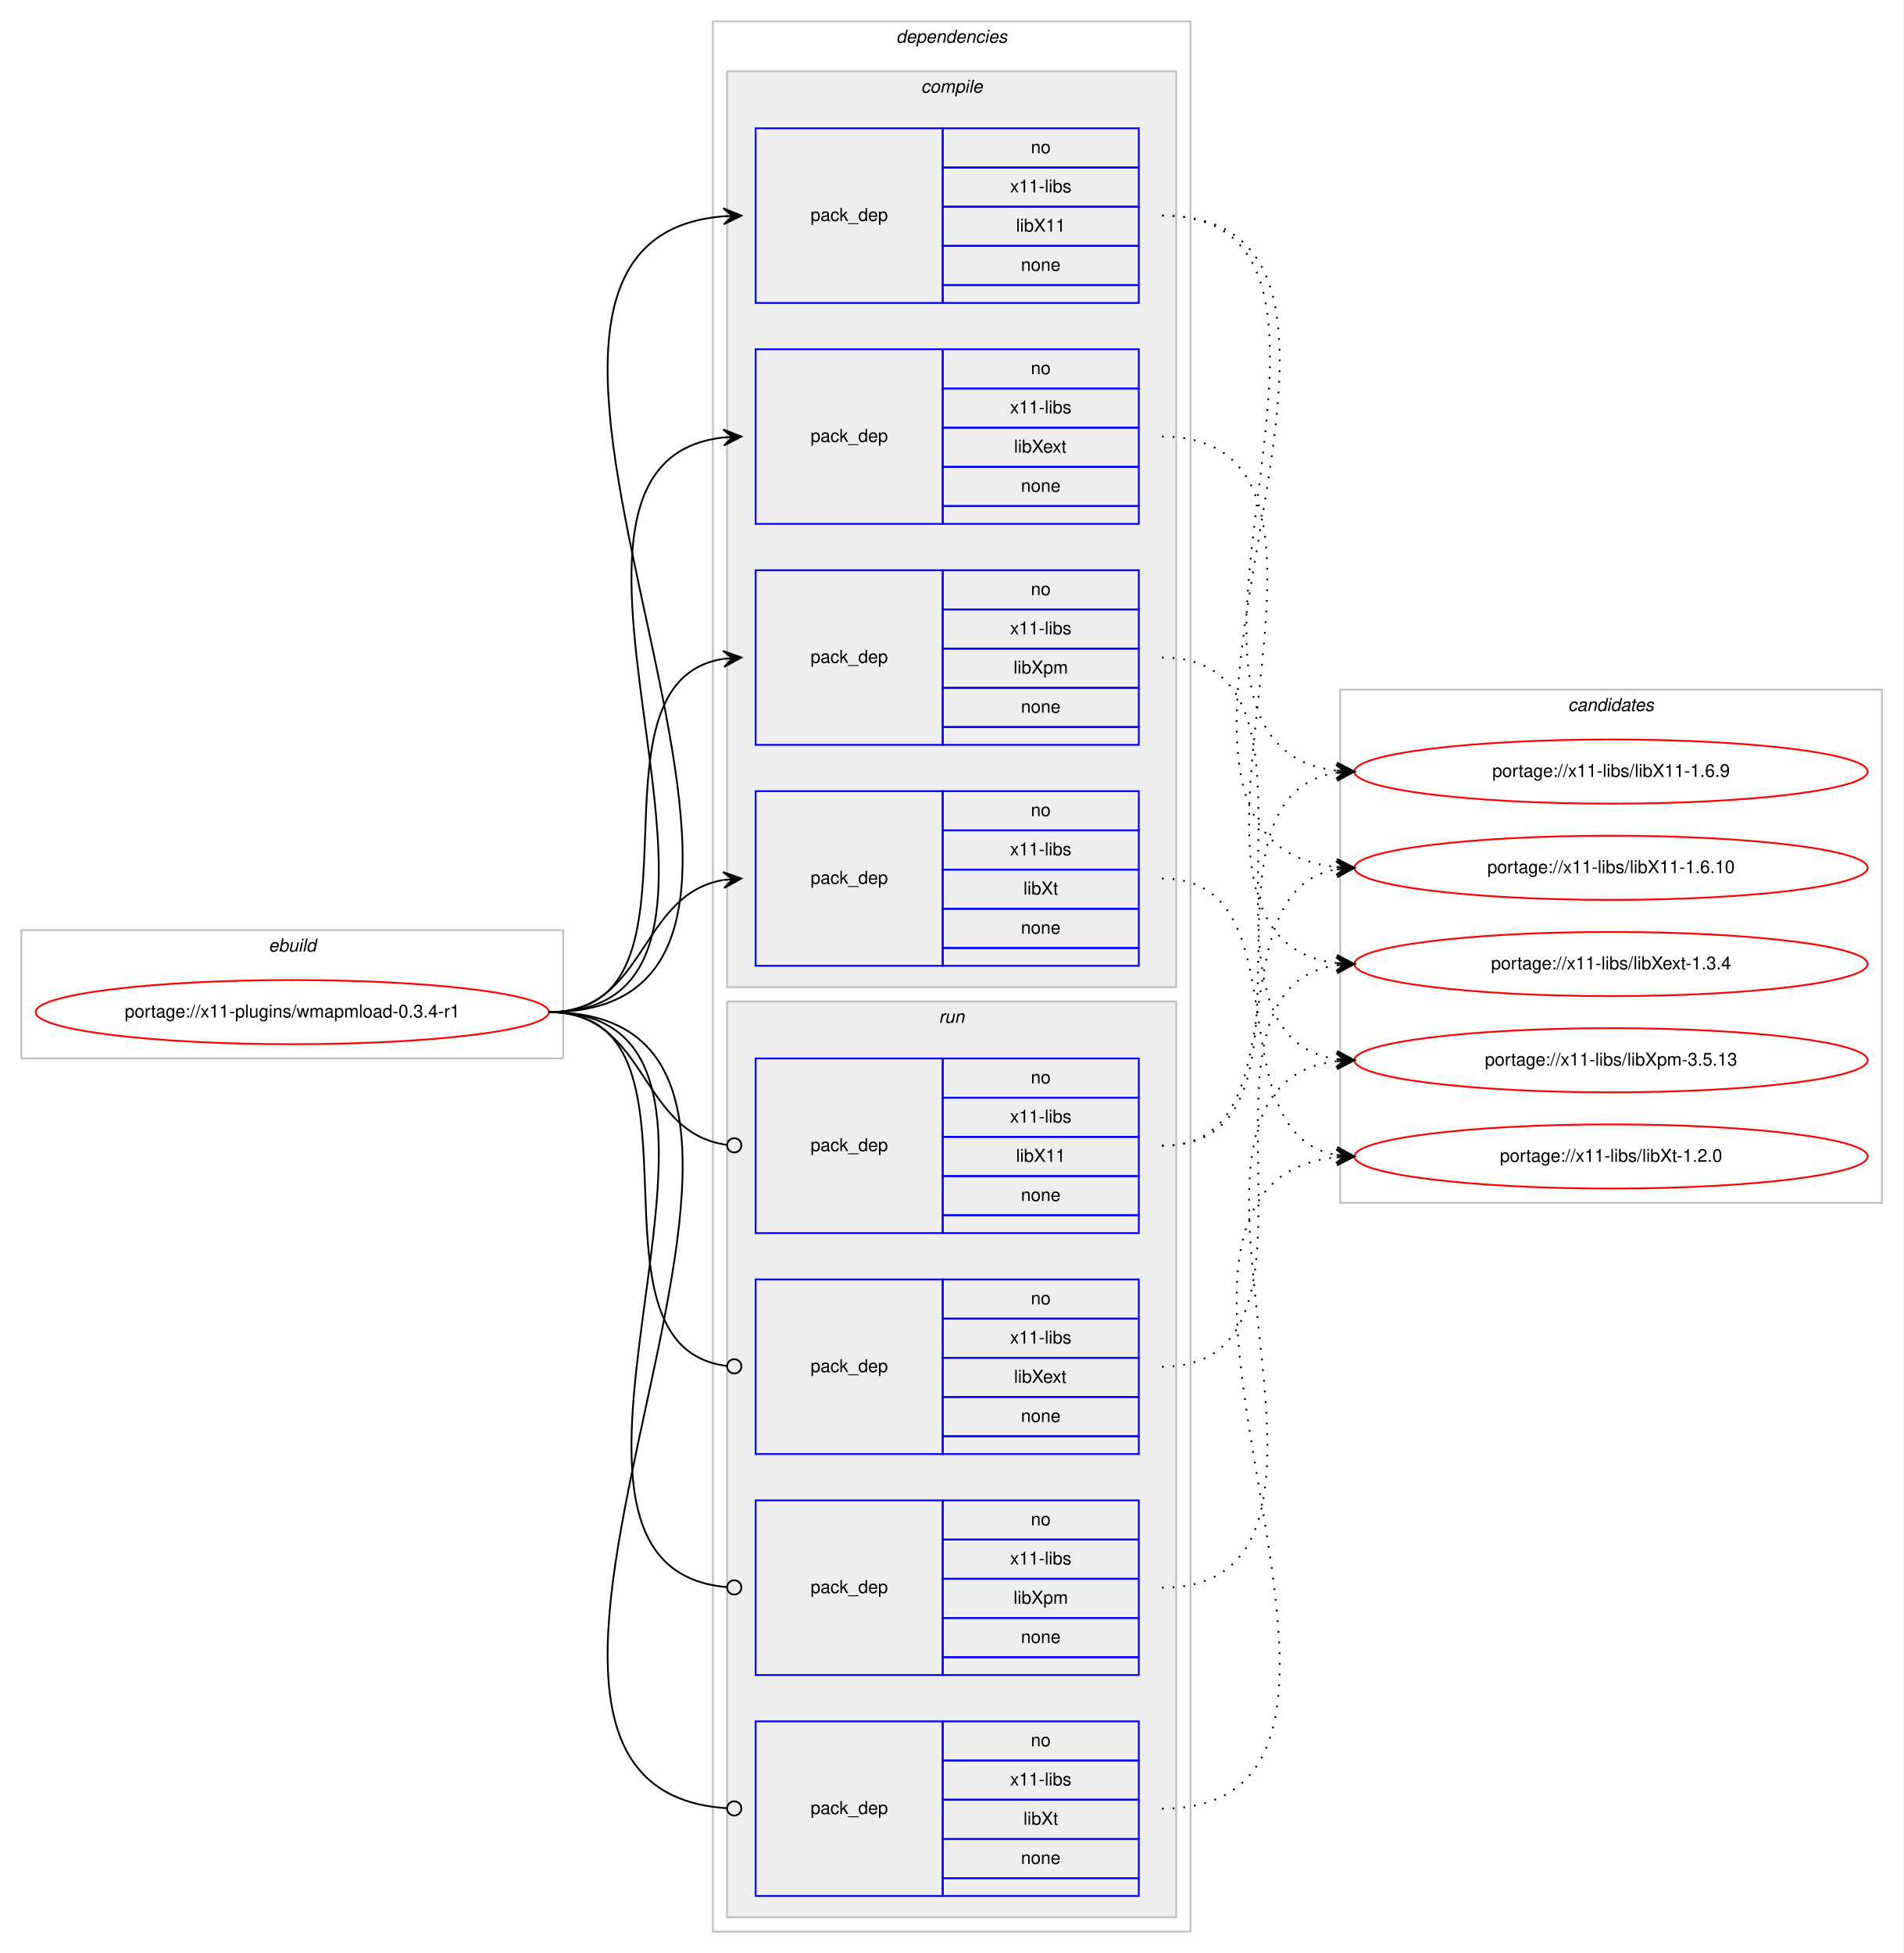
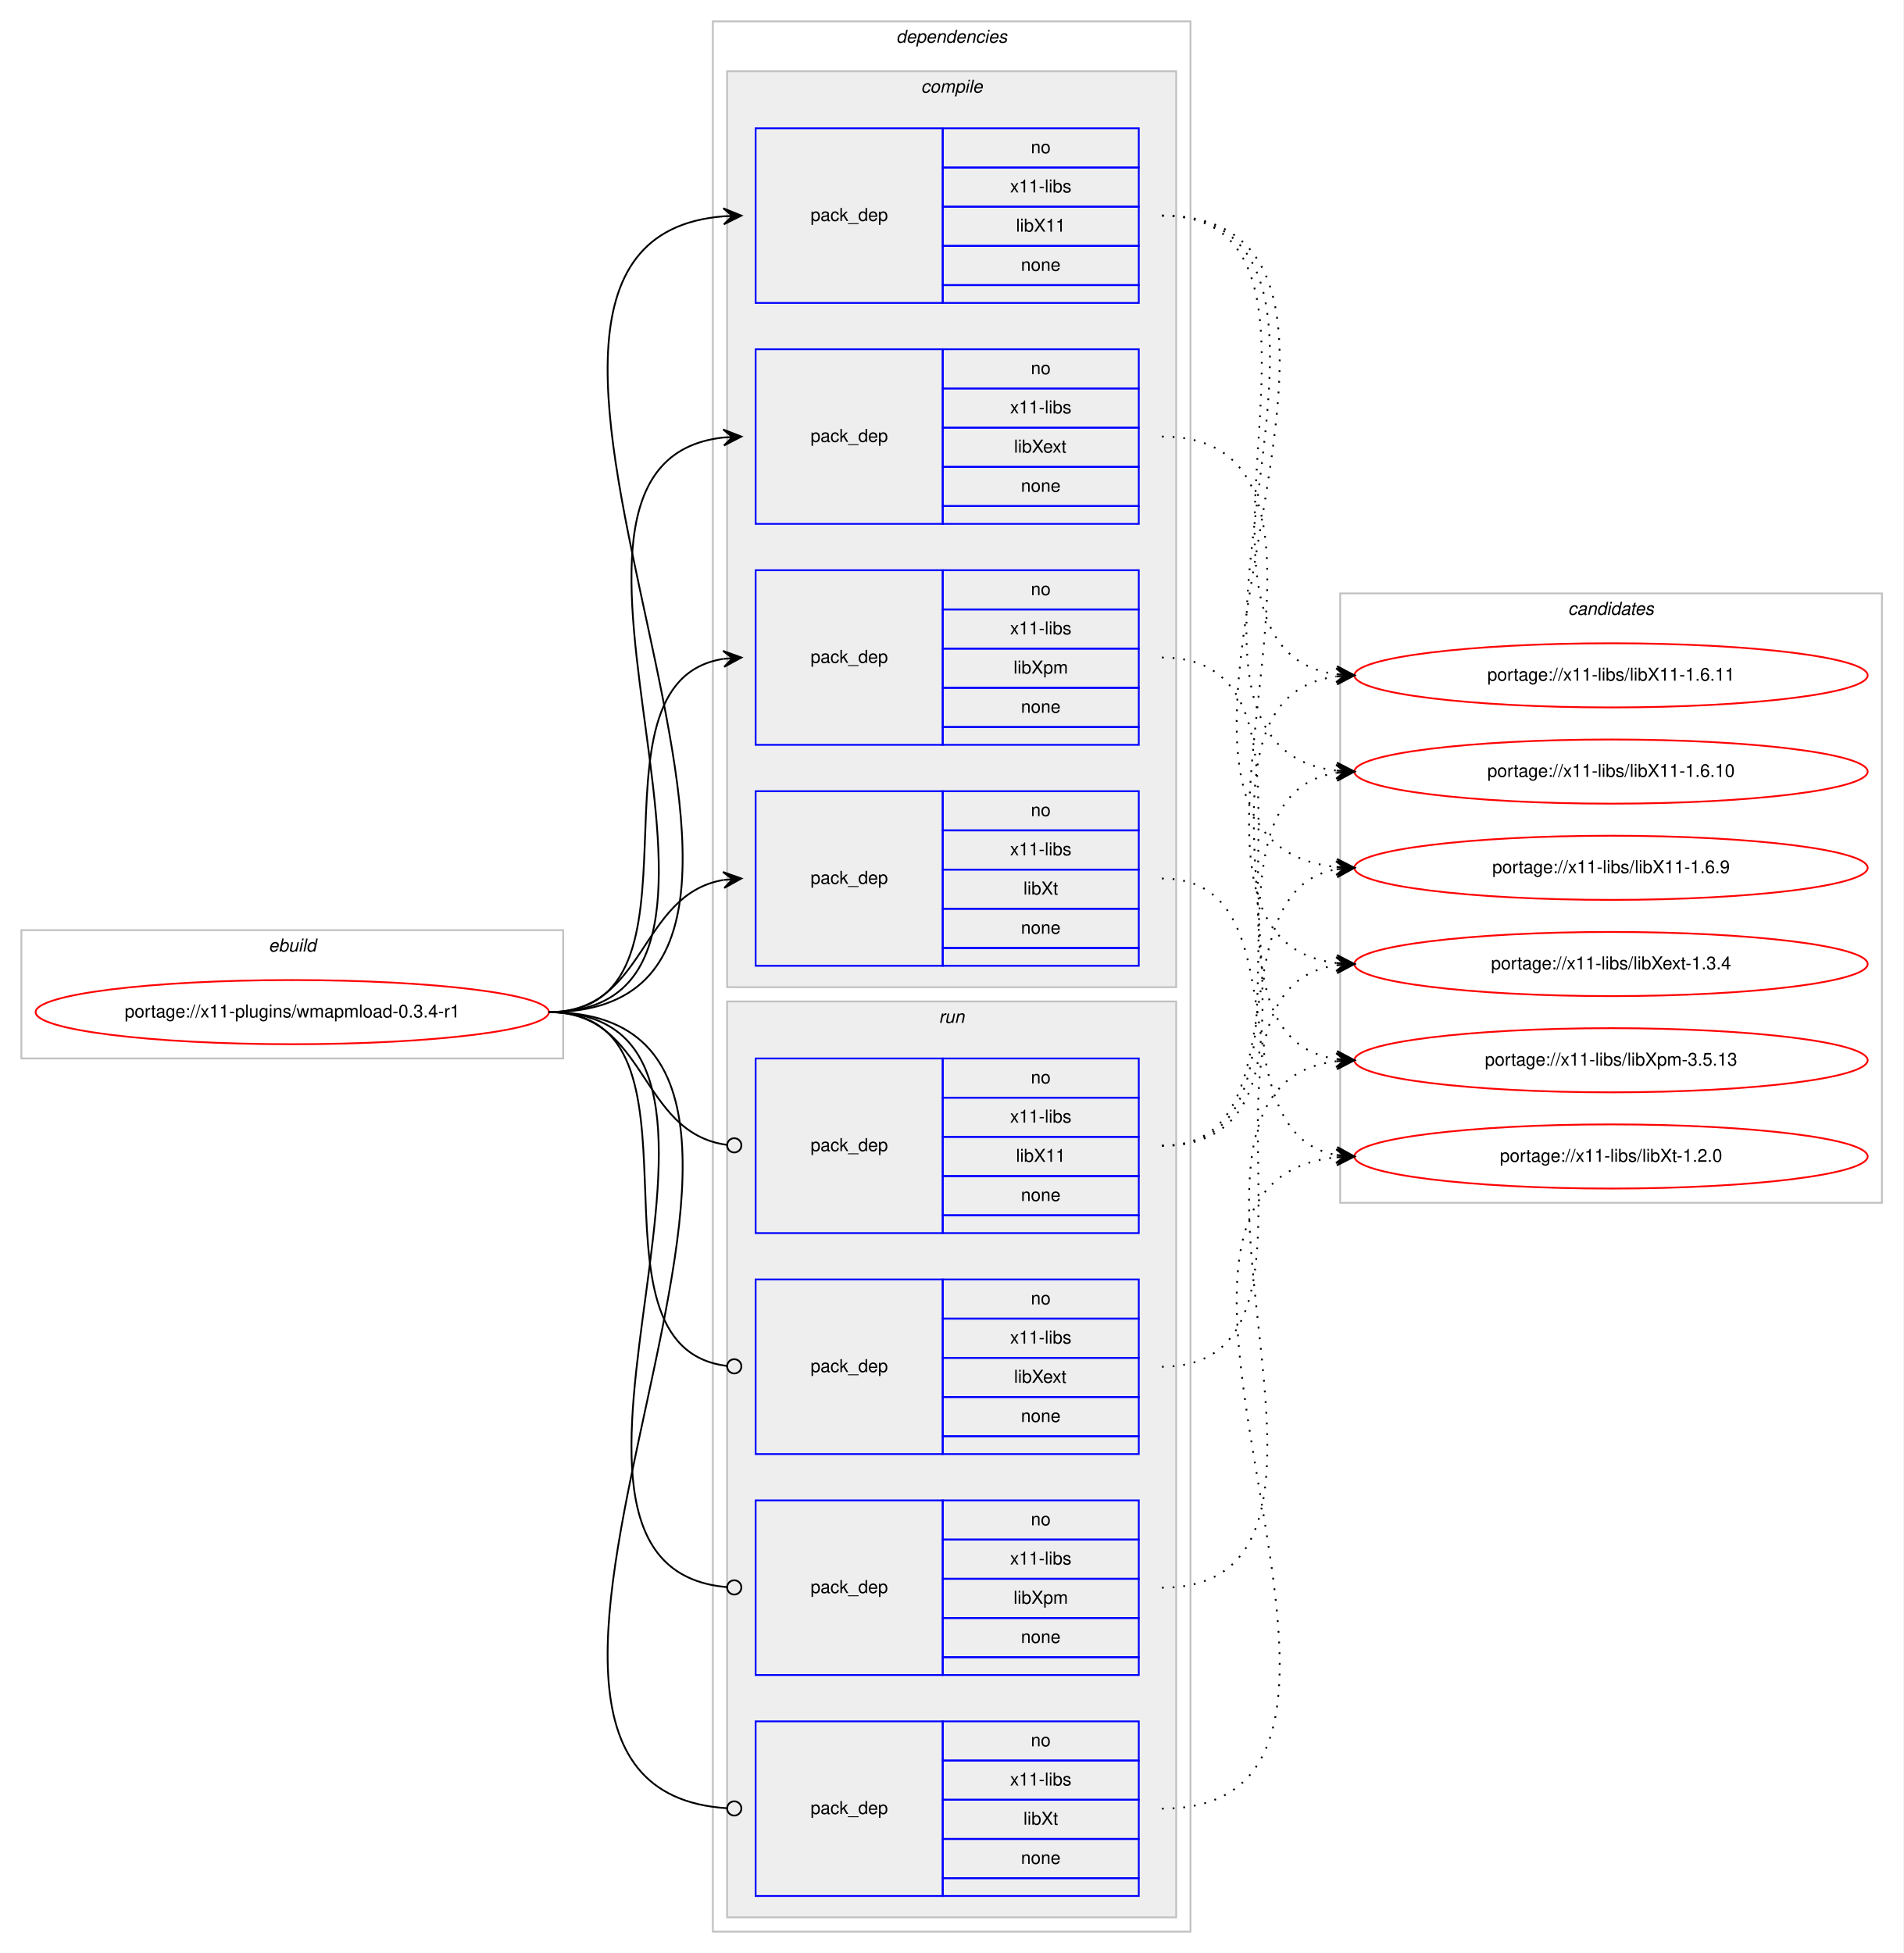
<svg xmlns="http://www.w3.org/2000/svg" xmlns:xlink="http://www.w3.org/1999/xlink" width="1068pt" height="1096pt" viewBox="0.00 0.00 1068.00 1096.00">
  <g id="graph0" class="graph" transform="scale(1 1) rotate(0) translate(4 1092)">
    <polygon fill="#ffffff" stroke="transparent" points="-4,4 -4,-1092 1064,-1092 1064,4 -4,4" />
    <g id="clust1" class="cluster">
      <polygon fill="none" stroke="#c0c0c0" points="8,-498 8,-570 312,-570 312,-498 8,-498" />
      <text text-anchor="start" x="146.663" y="-558" font-family="Helvetica,sans-Serif" font-style="italic" font-size="10.00" fill="#000000">ebuild</text>
    </g>
    <g id="clust2" class="cluster">
      <polygon fill="none" stroke="#c0c0c0" points="396,-8 396,-1080 664,-1080 664,-8 396,-8" />
      <text text-anchor="start" x="498.875" y="-1068" font-family="Helvetica,sans-Serif" font-style="italic" font-size="10.00" fill="#000000">dependencies</text>
    </g>
    <g id="clust3" class="cluster">
      <polygon fill="#eeeeee" stroke="#c0c0c0" points="404,-538 404,-1052 656,-1052 656,-538 404,-538" />
      <text text-anchor="start" x="512.778" y="-1040" font-family="Helvetica,sans-Serif" font-style="italic" font-size="10.00" fill="#000000">compile</text>
    </g>
    <g id="clust9" class="cluster">
      <polygon fill="#eeeeee" stroke="#c0c0c0" points="404,-16 404,-530 656,-530 656,-16 404,-16" />
      <text text-anchor="start" x="522.777" y="-518" font-family="Helvetica,sans-Serif" font-style="italic" font-size="10.00" fill="#000000">run</text>
    </g>
    <g id="clust14" class="cluster">
-       <polygon fill="none" stroke="#c0c0c0" points="748,-417 748,-705 1052,-705 1052,-417 748,-417" />
-       <text text-anchor="start" x="875.824" y="-693" font-family="Helvetica,sans-Serif" font-style="italic" font-size="10.00" fill="#000000">candidates</text>
+       <polygon fill="none" stroke="#c0c0c0" points="748,-417 748,-759 1052,-759 1052,-417 748,-417" />
+       <text text-anchor="start" x="875.824" y="-747" font-family="Helvetica,sans-Serif" font-style="italic" font-size="10.00" fill="#000000">candidates</text>
    </g>
    <g id="node1" class="node">
      <g id="a_node1">
        <a xlink:href="../x11-plugins/wmapmload-0.3.4-r1.svg" xlink:title="portage://x11-plugins/wmapmload-0.3.4-r1">
          <ellipse fill="none" stroke="#ff0000" cx="160" cy="-524" rx="144" ry="18" />
          <text text-anchor="middle" x="160" y="-521" font-family="Helvetica,sans-Serif" font-size="10.00" fill="#000000">portage://x11-plugins/wmapmload-0.3.4-r1</text>
        </a>
      </g>
    </g>
    <g id="node2" class="node">
      <polygon fill="none" stroke="#0000ff" points="420,-922 420,-1020 525,-1020 525,-922 420,-922" />
      <text text-anchor="start" x="450.823" y="-968" font-family="Helvetica,sans-Serif" font-size="10.00" fill="#000000">pack_dep</text>
      <polygon fill="none" stroke="#0000ff" points="525,-998 525,-1020 635,-1020 635,-998 525,-998" />
      <text text-anchor="start" x="574.441" y="-1006" font-family="Helvetica,sans-Serif" font-size="10.00" fill="#000000">no</text>
      <polygon fill="none" stroke="#0000ff" points="525,-976 525,-998 635,-998 635,-976 525,-976" />
      <text text-anchor="start" x="562.778" y="-984" font-family="Helvetica,sans-Serif" font-size="10.00" fill="#000000">x11-libs</text>
      <polygon fill="none" stroke="#0000ff" points="525,-954 525,-976 635,-976 635,-954 525,-954" />
      <text text-anchor="start" x="566.108" y="-962" font-family="Helvetica,sans-Serif" font-size="10.00" fill="#000000">libX11</text>
      <polygon fill="none" stroke="#0000ff" points="525,-932 525,-954 635,-954 635,-932 525,-932" />
      <text text-anchor="start" x="568.882" y="-940" font-family="Helvetica,sans-Serif" font-size="10.00" fill="#000000">none</text>
      <polygon fill="none" stroke="#0000ff" points="525,-922 525,-932 635,-932 635,-922 525,-922" />
    </g>
    <g id="edge1" class="edge">
      <path fill="none" stroke="#000000" d="M304,-524C504.89,-524 217.75,-955.852 401.959,-970.613" />
      <polygon fill="#000000" stroke="#000000" points="412,-971 401.834,-975.111 407.004,-970.807 402.007,-970.615 402.007,-970.615 402.007,-970.615 407.004,-970.807 402.181,-966.118 412,-971 412,-971" />
    </g>
    <g id="node3" class="node">
      <polygon fill="none" stroke="#0000ff" points="420,-798 420,-896 525,-896 525,-798 420,-798" />
      <text text-anchor="start" x="450.823" y="-844" font-family="Helvetica,sans-Serif" font-size="10.00" fill="#000000">pack_dep</text>
      <polygon fill="none" stroke="#0000ff" points="525,-874 525,-896 635,-896 635,-874 525,-874" />
      <text text-anchor="start" x="574.441" y="-882" font-family="Helvetica,sans-Serif" font-size="10.00" fill="#000000">no</text>
      <polygon fill="none" stroke="#0000ff" points="525,-852 525,-874 635,-874 635,-852 525,-852" />
      <text text-anchor="start" x="562.778" y="-860" font-family="Helvetica,sans-Serif" font-size="10.00" fill="#000000">x11-libs</text>
      <polygon fill="none" stroke="#0000ff" points="525,-830 525,-852 635,-852 635,-830 525,-830" />
      <text text-anchor="start" x="564.998" y="-838" font-family="Helvetica,sans-Serif" font-size="10.00" fill="#000000">libXext</text>
      <polygon fill="none" stroke="#0000ff" points="525,-808 525,-830 635,-830 635,-808 525,-808" />
      <text text-anchor="start" x="568.882" y="-816" font-family="Helvetica,sans-Serif" font-size="10.00" fill="#000000">none</text>
      <polygon fill="none" stroke="#0000ff" points="525,-798 525,-808 635,-808 635,-798 525,-798" />
    </g>
    <g id="edge2" class="edge">
      <path fill="none" stroke="#000000" d="M304,-524C451.82,-524 269.57,-832.037 401.918,-846.476" />
      <polygon fill="#000000" stroke="#000000" points="412,-847 401.78,-850.975 407.007,-846.74 402.014,-846.481 402.014,-846.481 402.014,-846.481 407.007,-846.74 402.247,-841.987 412,-847 412,-847" />
    </g>
    <g id="node4" class="node">
      <polygon fill="none" stroke="#0000ff" points="420,-674 420,-772 525,-772 525,-674 420,-674" />
      <text text-anchor="start" x="450.823" y="-720" font-family="Helvetica,sans-Serif" font-size="10.00" fill="#000000">pack_dep</text>
      <polygon fill="none" stroke="#0000ff" points="525,-750 525,-772 635,-772 635,-750 525,-750" />
      <text text-anchor="start" x="574.441" y="-758" font-family="Helvetica,sans-Serif" font-size="10.00" fill="#000000">no</text>
      <polygon fill="none" stroke="#0000ff" points="525,-728 525,-750 635,-750 635,-728 525,-728" />
      <text text-anchor="start" x="562.778" y="-736" font-family="Helvetica,sans-Serif" font-size="10.00" fill="#000000">x11-libs</text>
      <polygon fill="none" stroke="#0000ff" points="525,-706 525,-728 635,-728 635,-706 525,-706" />
      <text text-anchor="start" x="564.723" y="-714" font-family="Helvetica,sans-Serif" font-size="10.00" fill="#000000">libXpm</text>
      <polygon fill="none" stroke="#0000ff" points="525,-684 525,-706 635,-706 635,-684 525,-684" />
      <text text-anchor="start" x="568.882" y="-692" font-family="Helvetica,sans-Serif" font-size="10.00" fill="#000000">none</text>
      <polygon fill="none" stroke="#0000ff" points="525,-674 525,-684 635,-684 635,-674 525,-674" />
    </g>
    <g id="edge3" class="edge">
      <path fill="none" stroke="#000000" d="M304,-524C400.994,-524 317.856,-708.879 401.833,-722.239" />
      <polygon fill="#000000" stroke="#000000" points="412,-723 401.692,-726.741 407.014,-722.627 402.028,-722.254 402.028,-722.254 402.028,-722.254 407.014,-722.627 402.364,-717.766 412,-723 412,-723" />
    </g>
    <g id="node5" class="node">
      <polygon fill="none" stroke="#0000ff" points="420,-550 420,-648 525,-648 525,-550 420,-550" />
      <text text-anchor="start" x="450.823" y="-596" font-family="Helvetica,sans-Serif" font-size="10.00" fill="#000000">pack_dep</text>
      <polygon fill="none" stroke="#0000ff" points="525,-626 525,-648 635,-648 635,-626 525,-626" />
      <text text-anchor="start" x="574.441" y="-634" font-family="Helvetica,sans-Serif" font-size="10.00" fill="#000000">no</text>
      <polygon fill="none" stroke="#0000ff" points="525,-604 525,-626 635,-626 635,-604 525,-604" />
      <text text-anchor="start" x="562.778" y="-612" font-family="Helvetica,sans-Serif" font-size="10.00" fill="#000000">x11-libs</text>
      <polygon fill="none" stroke="#0000ff" points="525,-582 525,-604 635,-604 635,-582 525,-582" />
      <text text-anchor="start" x="570.278" y="-590" font-family="Helvetica,sans-Serif" font-size="10.00" fill="#000000">libXt</text>
      <polygon fill="none" stroke="#0000ff" points="525,-560 525,-582 635,-582 635,-560 525,-560" />
      <text text-anchor="start" x="568.882" y="-568" font-family="Helvetica,sans-Serif" font-size="10.00" fill="#000000">none</text>
      <polygon fill="none" stroke="#0000ff" points="525,-550 525,-560 635,-560 635,-550 525,-550" />
    </g>
    <g id="edge4" class="edge">
      <path fill="none" stroke="#000000" d="M304,-524C358.786,-524 354.408,-589.918 401.799,-598.158" />
      <polygon fill="#000000" stroke="#000000" points="412,-599 401.664,-602.662 407.017,-598.588 402.034,-598.177 402.034,-598.177 402.034,-598.177 407.017,-598.588 402.404,-593.692 412,-599 412,-599" />
    </g>
    <g id="node6" class="node">
      <polygon fill="none" stroke="#0000ff" points="420,-400 420,-498 525,-498 525,-400 420,-400" />
      <text text-anchor="start" x="450.823" y="-446" font-family="Helvetica,sans-Serif" font-size="10.00" fill="#000000">pack_dep</text>
      <polygon fill="none" stroke="#0000ff" points="525,-476 525,-498 635,-498 635,-476 525,-476" />
      <text text-anchor="start" x="574.441" y="-484" font-family="Helvetica,sans-Serif" font-size="10.00" fill="#000000">no</text>
      <polygon fill="none" stroke="#0000ff" points="525,-454 525,-476 635,-476 635,-454 525,-454" />
      <text text-anchor="start" x="562.778" y="-462" font-family="Helvetica,sans-Serif" font-size="10.00" fill="#000000">x11-libs</text>
      <polygon fill="none" stroke="#0000ff" points="525,-432 525,-454 635,-454 635,-432 525,-432" />
      <text text-anchor="start" x="566.108" y="-440" font-family="Helvetica,sans-Serif" font-size="10.00" fill="#000000">libX11</text>
      <polygon fill="none" stroke="#0000ff" points="525,-410 525,-432 635,-432 635,-410 525,-410" />
      <text text-anchor="start" x="568.882" y="-418" font-family="Helvetica,sans-Serif" font-size="10.00" fill="#000000">none</text>
      <polygon fill="none" stroke="#0000ff" points="525,-400 525,-410 635,-410 635,-400 525,-400" />
    </g>
    <g id="edge5" class="edge">
      <path fill="none" stroke="#000000" d="M304,-524C359.586,-524 354.267,-456.145 403.905,-449.519" />
      <ellipse fill="none" stroke="#000000" cx="408.008" cy="-449.256" rx="4" ry="4" />
    </g>
    <g id="node7" class="node">
      <polygon fill="none" stroke="#0000ff" points="420,-276 420,-374 525,-374 525,-276 420,-276" />
      <text text-anchor="start" x="450.823" y="-322" font-family="Helvetica,sans-Serif" font-size="10.00" fill="#000000">pack_dep</text>
      <polygon fill="none" stroke="#0000ff" points="525,-352 525,-374 635,-374 635,-352 525,-352" />
      <text text-anchor="start" x="574.441" y="-360" font-family="Helvetica,sans-Serif" font-size="10.00" fill="#000000">no</text>
      <polygon fill="none" stroke="#0000ff" points="525,-330 525,-352 635,-352 635,-330 525,-330" />
      <text text-anchor="start" x="562.778" y="-338" font-family="Helvetica,sans-Serif" font-size="10.00" fill="#000000">x11-libs</text>
      <polygon fill="none" stroke="#0000ff" points="525,-308 525,-330 635,-330 635,-308 525,-308" />
      <text text-anchor="start" x="564.998" y="-316" font-family="Helvetica,sans-Serif" font-size="10.00" fill="#000000">libXext</text>
      <polygon fill="none" stroke="#0000ff" points="525,-286 525,-308 635,-308 635,-286 525,-286" />
      <text text-anchor="start" x="568.882" y="-294" font-family="Helvetica,sans-Serif" font-size="10.00" fill="#000000">none</text>
      <polygon fill="none" stroke="#0000ff" points="525,-276 525,-286 635,-286 635,-276 525,-276" />
    </g>
    <g id="edge6" class="edge">
      <path fill="none" stroke="#000000" d="M304,-524C401.78,-524 316.497,-336.112 403.908,-325.47" />
      <ellipse fill="none" stroke="#000000" cx="408.007" cy="-325.232" rx="4" ry="4" />
    </g>
    <g id="node8" class="node">
      <polygon fill="none" stroke="#0000ff" points="420,-152 420,-250 525,-250 525,-152 420,-152" />
      <text text-anchor="start" x="450.823" y="-198" font-family="Helvetica,sans-Serif" font-size="10.00" fill="#000000">pack_dep</text>
      <polygon fill="none" stroke="#0000ff" points="525,-228 525,-250 635,-250 635,-228 525,-228" />
      <text text-anchor="start" x="574.441" y="-236" font-family="Helvetica,sans-Serif" font-size="10.00" fill="#000000">no</text>
      <polygon fill="none" stroke="#0000ff" points="525,-206 525,-228 635,-228 635,-206 525,-206" />
      <text text-anchor="start" x="562.778" y="-214" font-family="Helvetica,sans-Serif" font-size="10.00" fill="#000000">x11-libs</text>
      <polygon fill="none" stroke="#0000ff" points="525,-184 525,-206 635,-206 635,-184 525,-184" />
      <text text-anchor="start" x="564.723" y="-192" font-family="Helvetica,sans-Serif" font-size="10.00" fill="#000000">libXpm</text>
      <polygon fill="none" stroke="#0000ff" points="525,-162 525,-184 635,-184 635,-162 525,-162" />
      <text text-anchor="start" x="568.882" y="-170" font-family="Helvetica,sans-Serif" font-size="10.00" fill="#000000">none</text>
      <polygon fill="none" stroke="#0000ff" points="525,-152 525,-162 635,-162 635,-152 525,-152" />
    </g>
    <g id="edge7" class="edge">
      <path fill="none" stroke="#000000" d="M304,-524C452.559,-524 267.74,-212.875 403.927,-201.329" />
      <ellipse fill="none" stroke="#000000" cx="408.003" cy="-201.163" rx="4" ry="4" />
    </g>
    <g id="node9" class="node">
      <polygon fill="none" stroke="#0000ff" points="420,-28 420,-126 525,-126 525,-28 420,-28" />
      <text text-anchor="start" x="450.823" y="-74" font-family="Helvetica,sans-Serif" font-size="10.00" fill="#000000">pack_dep</text>
      <polygon fill="none" stroke="#0000ff" points="525,-104 525,-126 635,-126 635,-104 525,-104" />
      <text text-anchor="start" x="574.441" y="-112" font-family="Helvetica,sans-Serif" font-size="10.00" fill="#000000">no</text>
      <polygon fill="none" stroke="#0000ff" points="525,-82 525,-104 635,-104 635,-82 525,-82" />
      <text text-anchor="start" x="562.778" y="-90" font-family="Helvetica,sans-Serif" font-size="10.00" fill="#000000">x11-libs</text>
      <polygon fill="none" stroke="#0000ff" points="525,-60 525,-82 635,-82 635,-60 525,-60" />
      <text text-anchor="start" x="570.278" y="-68" font-family="Helvetica,sans-Serif" font-size="10.00" fill="#000000">libXt</text>
      <polygon fill="none" stroke="#0000ff" points="525,-38 525,-60 635,-60 635,-38 525,-38" />
      <text text-anchor="start" x="568.882" y="-46" font-family="Helvetica,sans-Serif" font-size="10.00" fill="#000000">none</text>
      <polygon fill="none" stroke="#0000ff" points="525,-28 525,-38 635,-38 635,-28 525,-28" />
    </g>
    <g id="edge8" class="edge">
      <path fill="none" stroke="#000000" d="M304,-524C505.589,-524 215.747,-89.139 403.898,-77.248" />
      <ellipse fill="none" stroke="#000000" cx="408.002" cy="-77.123" rx="4" ry="4" />
    </g>
    <g id="node10" class="node">
      <g id="a_node10">
        <a xlink:href="../x11-libs/libX11-1.6.9.svg" xlink:title="portage://x11-libs/libX11-1.6.9">
+           <ellipse fill="none" stroke="#ff0000" cx="900" cy="-605" rx="144" ry="18" />
+           <text text-anchor="middle" x="900" y="-602" font-family="Helvetica,sans-Serif" font-size="10.00" fill="#000000">portage://x11-libs/libX11-1.6.9</text>
+         </a>
+       </g>
+     </g>
+     <g id="edge9" class="edge">
+       <path fill="none" stroke="#000000" stroke-dasharray="1,5" d="M648,-971C813.957,-971 596.149,-620.558 745.616,-605.5" />
+       <polygon fill="#000000" stroke="#000000" points="756,-605 746.228,-609.975 751.006,-605.24 746.012,-605.481 746.012,-605.481 746.012,-605.481 751.006,-605.24 745.795,-600.986 756,-605 756,-605" />
+     </g>
+     <g id="node11" class="node">
+       <g id="a_node11">
+         <a xlink:href="../x11-libs/libX11-1.6.11.svg" xlink:title="portage://x11-libs/libX11-1.6.11">
+           <ellipse fill="none" stroke="#ff0000" cx="900" cy="-713" rx="144" ry="18" />
+           <text text-anchor="middle" x="900" y="-710" font-family="Helvetica,sans-Serif" font-size="10.00" fill="#000000">portage://x11-libs/libX11-1.6.11</text>
+         </a>
+       </g>
+     </g>
+     <g id="edge10" class="edge">
+       <path fill="none" stroke="#000000" stroke-dasharray="1,5" d="M648,-971C768.666,-971 639.704,-727.896 745.743,-713.651" />
+       <polygon fill="#000000" stroke="#000000" points="756,-713 746.305,-718.125 751.01,-713.317 746.02,-713.634 746.02,-713.634 746.02,-713.634 751.01,-713.317 745.735,-709.143 756,-713 756,-713" />
+     </g>
+     <g id="node12" class="node">
+       <g id="a_node12">
+         <a xlink:href="../x11-libs/libX11-1.6.10.svg" xlink:title="portage://x11-libs/libX11-1.6.10">
          <ellipse fill="none" stroke="#ff0000" cx="900" cy="-659" rx="144" ry="18" />
-           <text text-anchor="middle" x="900" y="-656" font-family="Helvetica,sans-Serif" font-size="10.00" fill="#000000">portage://x11-libs/libX11-1.6.9</text>
-         </a>
-       </g>
-     </g>
-     <g id="edge9" class="edge">
+           <text text-anchor="middle" x="900" y="-656" font-family="Helvetica,sans-Serif" font-size="10.00" fill="#000000">portage://x11-libs/libX11-1.6.10</text>
+         </a>
+       </g>
+     </g>
+     <g id="edge11" class="edge">
      <path fill="none" stroke="#000000" stroke-dasharray="1,5" d="M648,-971C791.157,-971 618.119,-674.048 745.837,-659.549" />
      <polygon fill="#000000" stroke="#000000" points="756,-659 746.257,-664.033 751.007,-659.27 746.014,-659.539 746.014,-659.539 746.014,-659.539 751.007,-659.27 745.772,-655.046 756,-659 756,-659" />
    </g>
-     <g id="node11" class="node">
-       <g id="a_node11">
-         <a xlink:href="../x11-libs/libX11-1.6.10.svg" xlink:title="portage://x11-libs/libX11-1.6.10">
-           <ellipse fill="none" stroke="#ff0000" cx="900" cy="-605" rx="144" ry="18" />
-           <text text-anchor="middle" x="900" y="-602" font-family="Helvetica,sans-Serif" font-size="10.00" fill="#000000">portage://x11-libs/libX11-1.6.10</text>
-         </a>
-       </g>
-     </g>
-     <g id="edge10" class="edge">
-       <path fill="none" stroke="#000000" stroke-dasharray="1,5" d="M648,-971C813.957,-971 596.149,-620.558 745.616,-605.5" />
-       <polygon fill="#000000" stroke="#000000" points="756,-605 746.228,-609.975 751.006,-605.24 746.012,-605.481 746.012,-605.481 746.012,-605.481 751.006,-605.24 745.795,-600.986 756,-605 756,-605" />
-     </g>
-     <g id="node12" class="node">
-       <g id="a_node12">
+     <g id="node13" class="node">
+       <g id="a_node13">
        <a xlink:href="../x11-libs/libXext-1.3.4.svg" xlink:title="portage://x11-libs/libXext-1.3.4">
          <ellipse fill="none" stroke="#ff0000" cx="900" cy="-551" rx="144" ry="18" />
          <text text-anchor="middle" x="900" y="-548" font-family="Helvetica,sans-Serif" font-size="10.00" fill="#000000">portage://x11-libs/libXext-1.3.4</text>
        </a>
      </g>
    </g>
-     <g id="edge11" class="edge">
+     <g id="edge12" class="edge">
      <path fill="none" stroke="#000000" stroke-dasharray="1,5" d="M648,-847C784.483,-847 624.498,-565.84 745.926,-551.563" />
      <polygon fill="#000000" stroke="#000000" points="756,-551 746.267,-556.051 751.008,-551.279 746.016,-551.558 746.016,-551.558 746.016,-551.558 751.008,-551.279 745.764,-547.065 756,-551 756,-551" />
    </g>
-     <g id="node13" class="node">
-       <g id="a_node13">
+     <g id="node14" class="node">
+       <g id="a_node14">
        <a xlink:href="../x11-libs/libXpm-3.5.13.svg" xlink:title="portage://x11-libs/libXpm-3.5.13">
          <ellipse fill="none" stroke="#ff0000" cx="900" cy="-497" rx="144" ry="18" />
          <text text-anchor="middle" x="900" y="-494" font-family="Helvetica,sans-Serif" font-size="10.00" fill="#000000">portage://x11-libs/libXpm-3.5.13</text>
        </a>
      </g>
    </g>
-     <g id="edge12" class="edge">
+     <g id="edge13" class="edge">
      <path fill="none" stroke="#000000" stroke-dasharray="1,5" d="M648,-723C755.737,-723 651.831,-511.332 745.926,-497.689" />
      <polygon fill="#000000" stroke="#000000" points="756,-497 746.33,-502.172 751.012,-497.341 746.023,-497.683 746.023,-497.683 746.023,-497.683 751.012,-497.341 745.716,-493.193 756,-497 756,-497" />
    </g>
-     <g id="node14" class="node">
-       <g id="a_node14">
+     <g id="node15" class="node">
+       <g id="a_node15">
        <a xlink:href="../x11-libs/libXt-1.2.0.svg" xlink:title="portage://x11-libs/libXt-1.2.0">
          <ellipse fill="none" stroke="#ff0000" cx="900" cy="-443" rx="144" ry="18" />
          <text text-anchor="middle" x="900" y="-440" font-family="Helvetica,sans-Serif" font-size="10.00" fill="#000000">portage://x11-libs/libXt-1.2.0</text>
        </a>
      </g>
    </g>
-     <g id="edge13" class="edge">
+     <g id="edge14" class="edge">
      <path fill="none" stroke="#000000" stroke-dasharray="1,5" d="M648,-599C728.704,-599 676.617,-456.118 745.91,-443.839" />
      <polygon fill="#000000" stroke="#000000" points="756,-443 746.408,-448.314 751.017,-443.414 746.034,-443.829 746.034,-443.829 746.034,-443.829 751.017,-443.414 745.661,-439.344 756,-443 756,-443" />
-     </g>
-     <g id="edge14" class="edge">
-       <path fill="none" stroke="#000000" stroke-dasharray="1,5" d="M648,-449C749.366,-449 657.772,-644.89 745.947,-658.281" />
-       <polygon fill="#000000" stroke="#000000" points="756,-659 745.704,-662.775 751.013,-658.643 746.025,-658.286 746.025,-658.286 746.025,-658.286 751.013,-658.643 746.347,-653.798 756,-659 756,-659" />
    </g>
    <g id="edge15" class="edge">
      <path fill="none" stroke="#000000" stroke-dasharray="1,5" d="M648,-449C728.704,-449 676.617,-591.882 745.91,-604.161" />
      <polygon fill="#000000" stroke="#000000" points="756,-605 745.661,-608.655 751.017,-604.586 746.034,-604.171 746.034,-604.171 746.034,-604.171 751.017,-604.586 746.408,-599.686 756,-605 756,-605" />
    </g>
    <g id="edge16" class="edge">
+       <path fill="none" stroke="#000000" stroke-dasharray="1,5" d="M648,-449C771.182,-449 637.253,-698.259 745.872,-712.377" />
+       <polygon fill="#000000" stroke="#000000" points="756,-713 745.742,-716.877 751.009,-712.693 746.019,-712.386 746.019,-712.386 746.019,-712.386 751.009,-712.693 746.295,-707.894 756,-713 756,-713" />
+     </g>
+     <g id="edge17" class="edge">
+       <path fill="none" stroke="#000000" stroke-dasharray="1,5" d="M648,-449C749.366,-449 657.772,-644.89 745.947,-658.281" />
+       <polygon fill="#000000" stroke="#000000" points="756,-659 745.704,-662.775 751.013,-658.643 746.025,-658.286 746.025,-658.286 746.025,-658.286 751.013,-658.643 746.347,-653.798 756,-659 756,-659" />
+     </g>
+     <g id="edge18" class="edge">
      <path fill="none" stroke="#000000" stroke-dasharray="1,5" d="M648,-325C755.737,-325 651.831,-536.668 745.926,-550.311" />
      <polygon fill="#000000" stroke="#000000" points="756,-551 745.716,-554.807 751.012,-550.659 746.023,-550.317 746.023,-550.317 746.023,-550.317 751.012,-550.659 746.33,-545.828 756,-551 756,-551" />
    </g>
-     <g id="edge17" class="edge">
+     <g id="edge19" class="edge">
      <path fill="none" stroke="#000000" stroke-dasharray="1,5" d="M648,-201C784.483,-201 624.498,-482.16 745.926,-496.437" />
      <polygon fill="#000000" stroke="#000000" points="756,-497 745.764,-500.935 751.008,-496.721 746.016,-496.442 746.016,-496.442 746.016,-496.442 751.008,-496.721 746.267,-491.949 756,-497 756,-497" />
    </g>
-     <g id="edge18" class="edge">
+     <g id="edge20" class="edge">
      <path fill="none" stroke="#000000" stroke-dasharray="1,5" d="M648,-77C813.957,-77 596.149,-427.442 745.616,-442.5" />
      <polygon fill="#000000" stroke="#000000" points="756,-443 745.795,-447.014 751.006,-442.76 746.012,-442.519 746.012,-442.519 746.012,-442.519 751.006,-442.76 746.228,-438.025 756,-443 756,-443" />
    </g>
  </g>
</svg>
